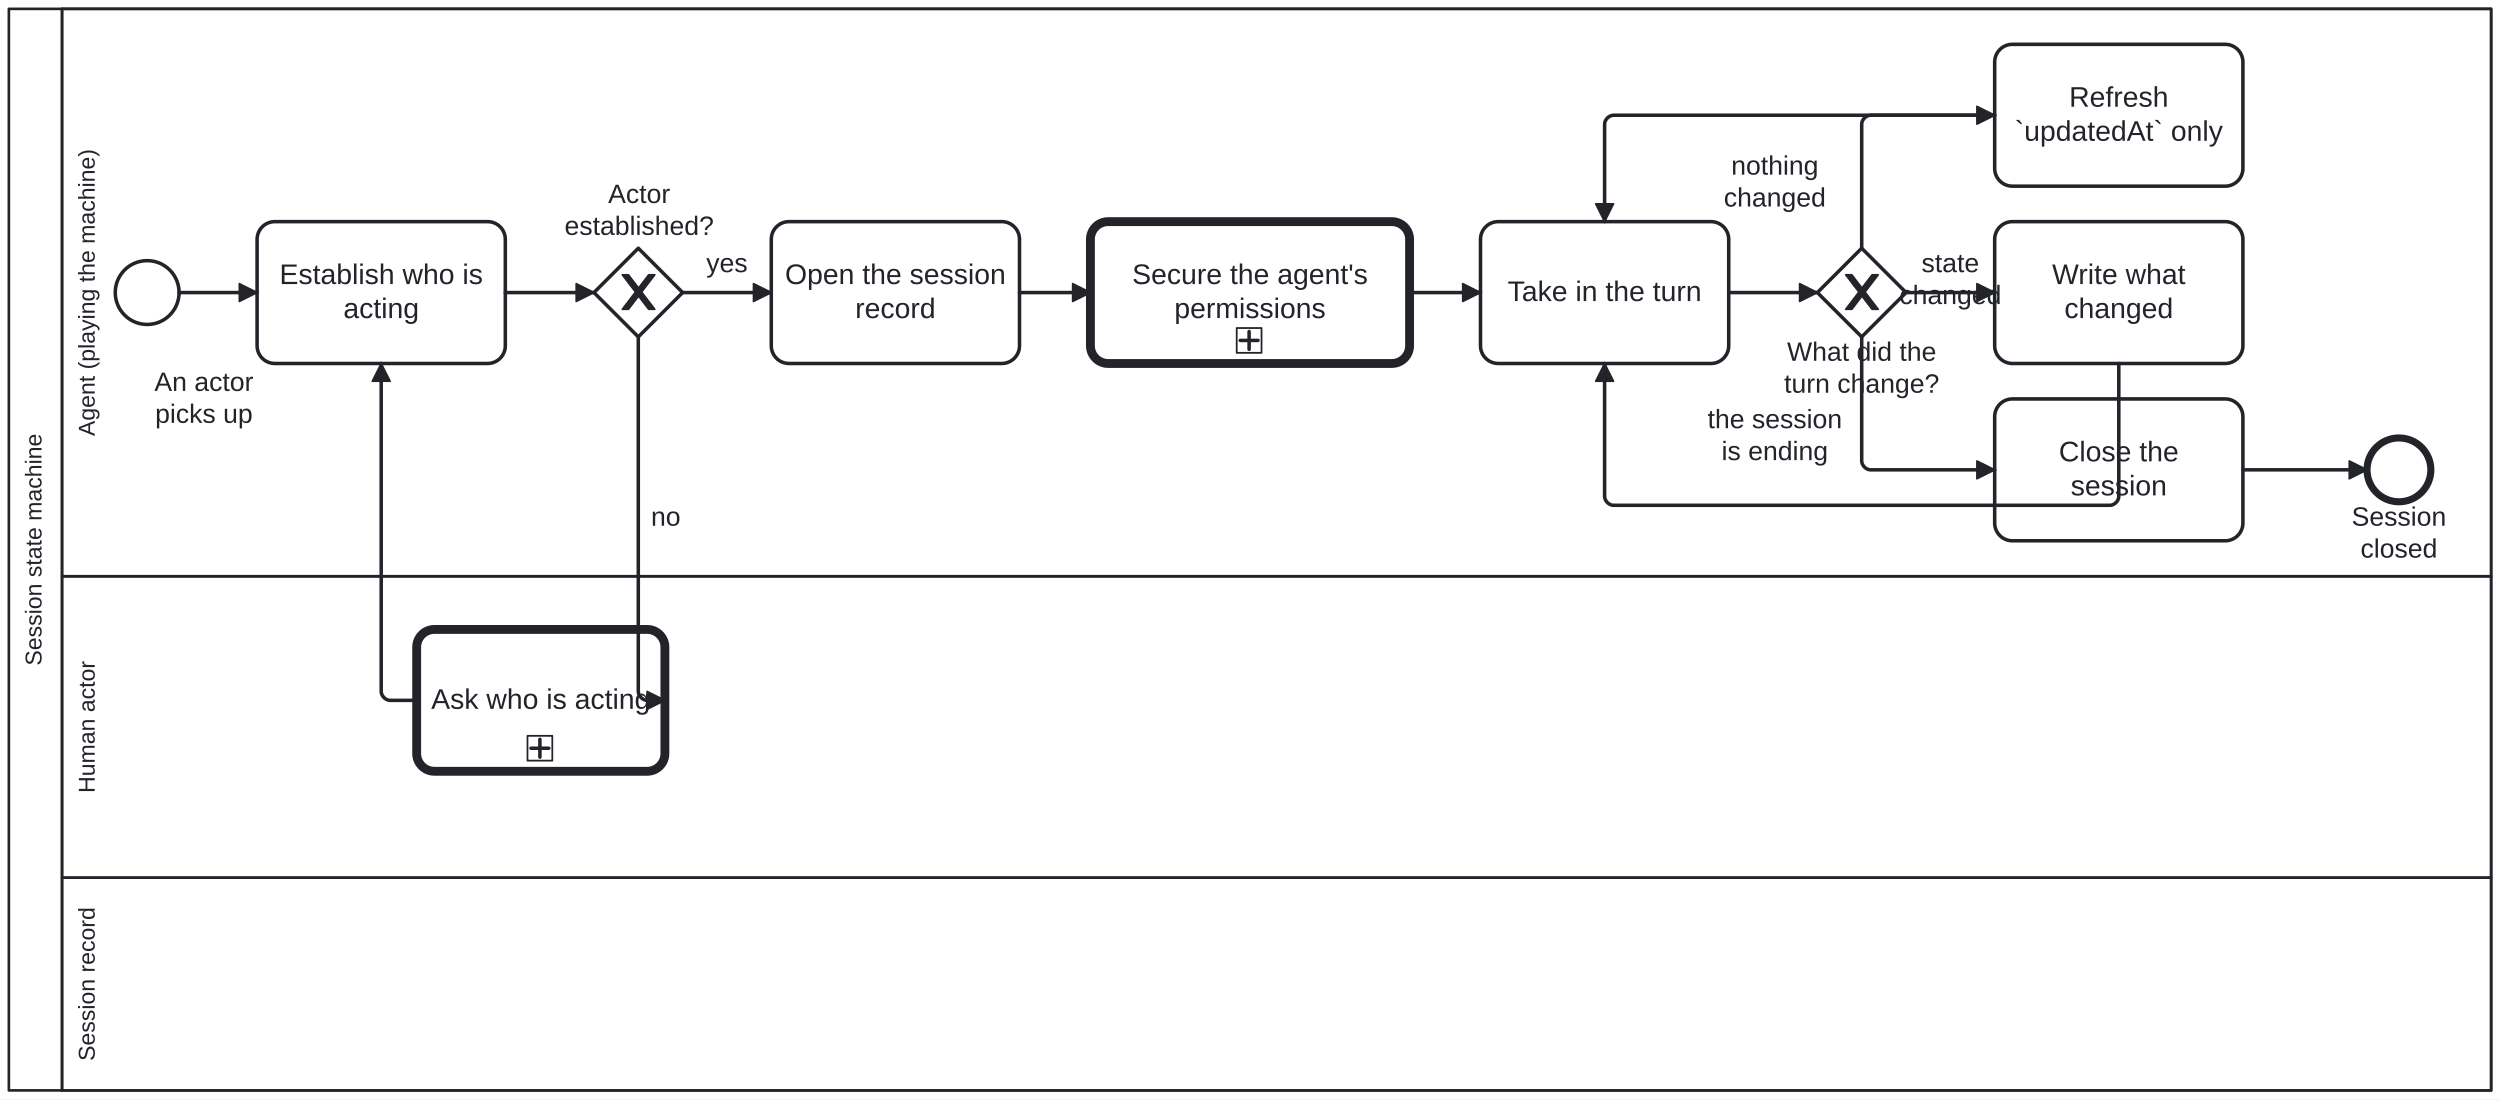
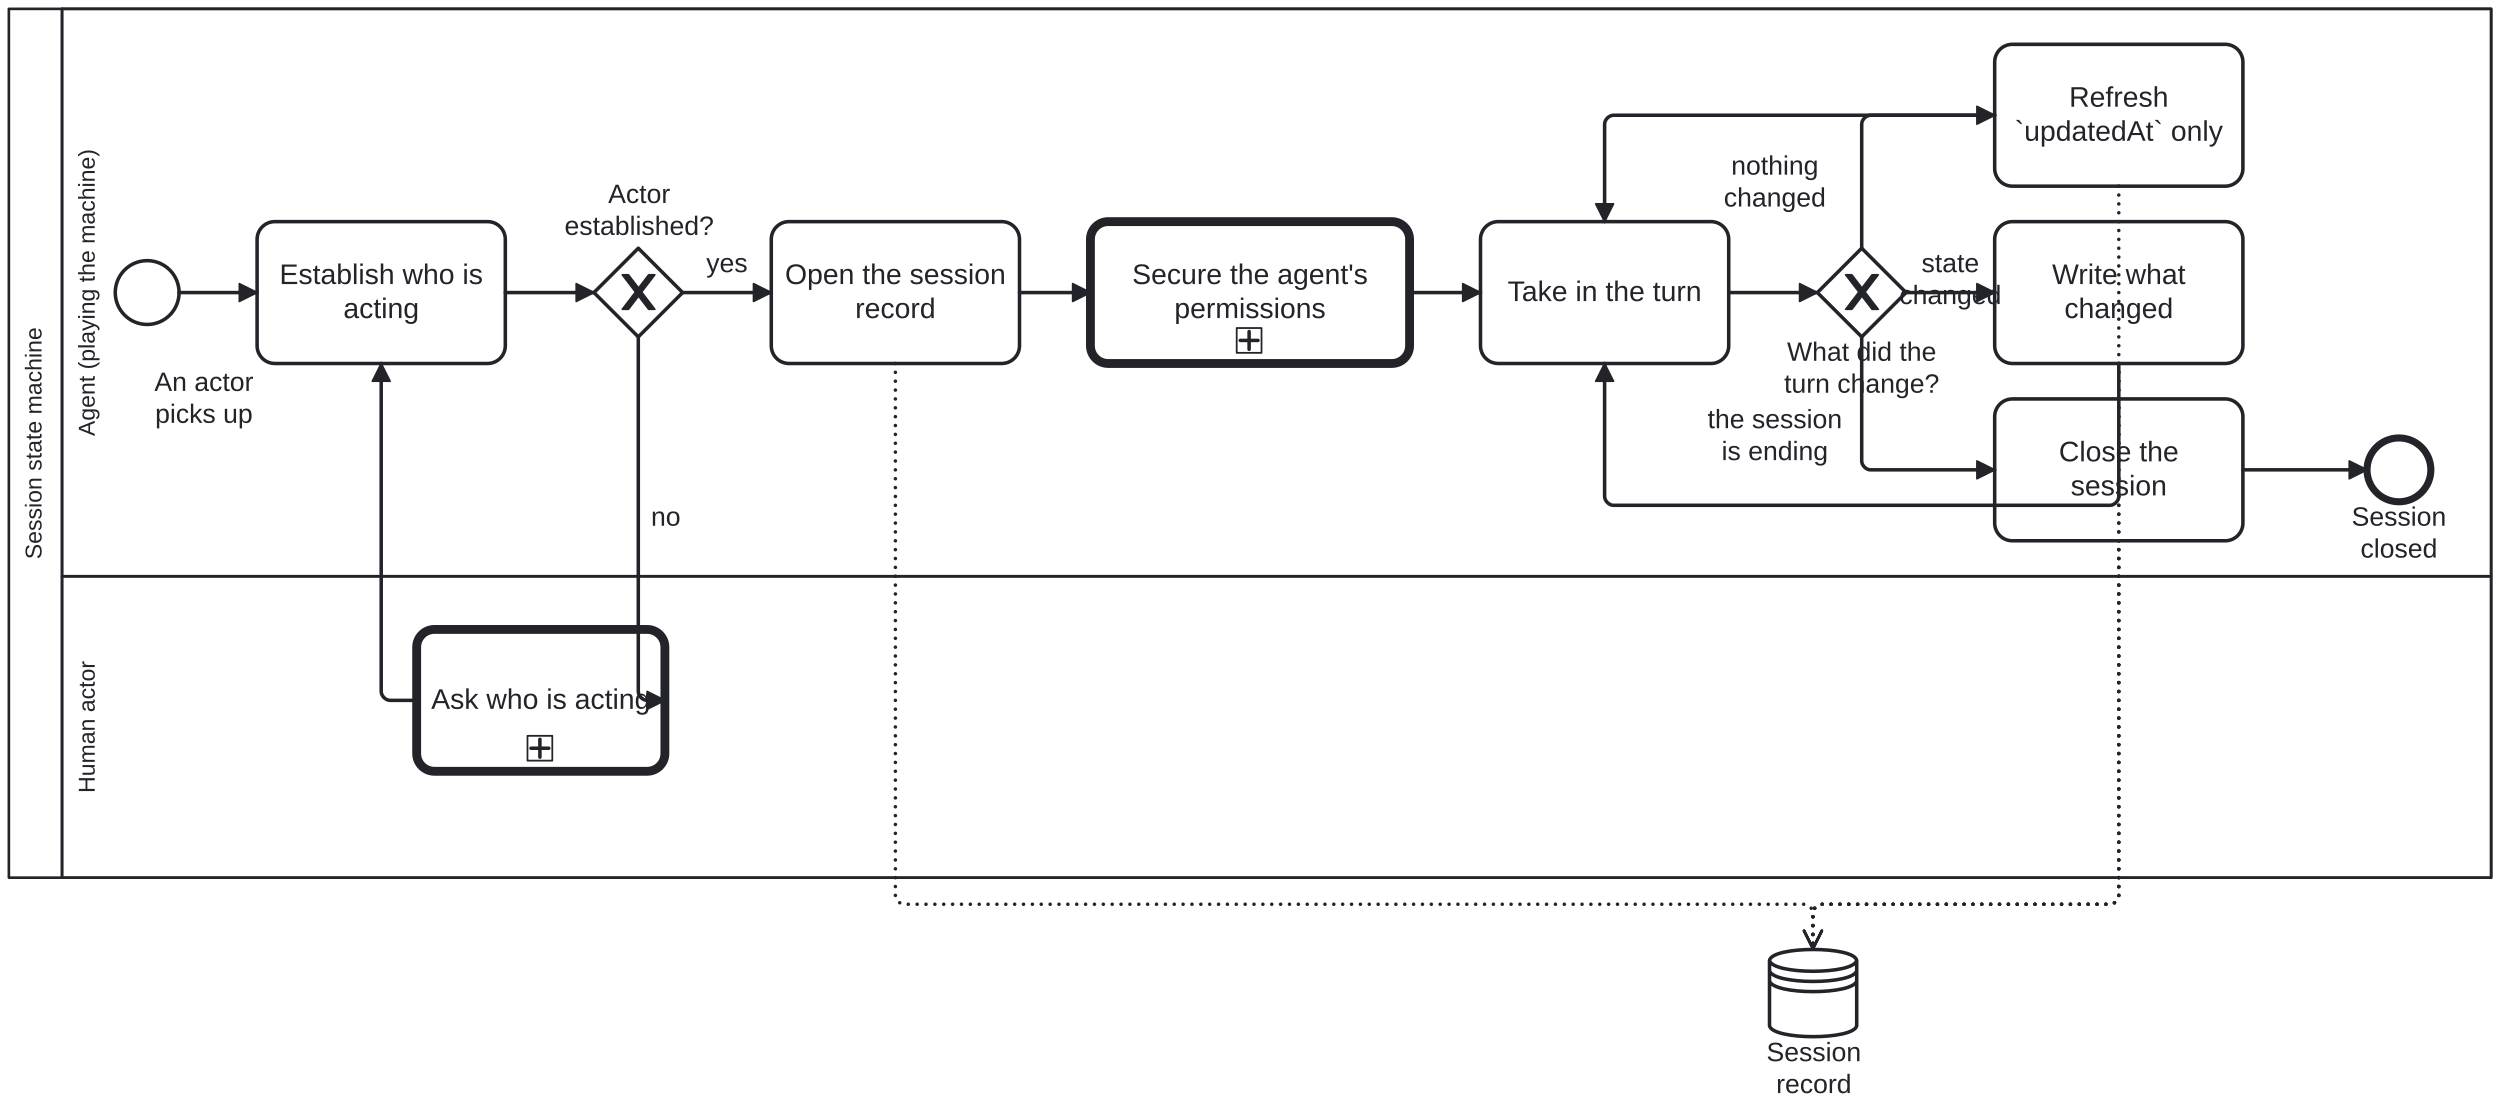
- <svg xmlns="http://www.w3.org/2000/svg" width="100%" style="max-width:100%;height:auto" viewBox="155 75 1410 620" version="1.1">
-   <rect x="155" y="75" width="1410" height="620" fill="#ffffff" />
+ <svg xmlns="http://www.w3.org/2000/svg" width="100%" style="max-width:100%;height:auto" viewBox="155 75 1410 626" version="1.1">
+   <rect x="155" y="75" width="1410" height="626" fill="#ffffff" />
  <g class="djs-group">
    <g class="djs-element djs-shape" data-element-id="Participant_SessionStateMachine" style="display: block;" transform="matrix(1 0 0 1 160 80)">
      <g class="djs-visual">
-         <rect x="0" y="0" width="1400" height="610" rx="0" ry="0" style="stroke-linecap: round; stroke-linejoin: round; stroke: rgb(34, 36, 42); stroke-width: 1.5px; fill: white; fill-opacity: 0.95;" />
-         <path style="fill: none; stroke-linecap: round; stroke-linejoin: round; stroke: rgb(34, 36, 42); stroke-width: 1.5px;" d="M30,0L30,610" />
-         <text lineHeight="1.05" class="djs-label" transform="matrix(-1.83697e-16 -1 1 -1.83697e-16 0 610)" style="font-family: Arial, sans-serif; font-size: 13px; font-weight: normal; fill: rgb(34, 36, 42);">
-           <tspan x="239.603" y="18.413">Session state machine</tspan>
+         <rect x="0" y="0" width="1400" height="490" rx="0" ry="0" style="stroke-linecap: round; stroke-linejoin: round; stroke: rgb(34, 36, 42); stroke-width: 1.5px; fill: white; fill-opacity: 0.95;" />
+         <path style="fill: none; stroke-linecap: round; stroke-linejoin: round; stroke: rgb(34, 36, 42); stroke-width: 1.5px;" d="M30,0L30,490" />
+         <text lineHeight="1.05" class="djs-label" transform="matrix(-1.83697e-16 -1 1 -1.83697e-16 0 490)" style="font-family: Arial, sans-serif; font-size: 13px; font-weight: normal; fill: rgb(34, 36, 42);">
+           <tspan x="179.603" y="18.413">Session state machine</tspan>
        </text>
      </g>
-       <rect class="djs-hit djs-hit-all" x="0" y="0" width="1400" height="610" style="fill: none; stroke-opacity: 0; stroke: white; stroke-width: 15px;" />
+       <rect class="djs-hit djs-hit-all" x="0" y="0" width="1400" height="490" style="fill: none; stroke-opacity: 0; stroke: white; stroke-width: 15px;" />
    </g>
    <g class="djs-children">
-       <g class="djs-group">
-         <g class="djs-element djs-shape" data-element-id="Lane_Record" style="display: block;" transform="matrix(1 0 0 1 190 570)">
-           <g class="djs-visual">
-             <rect x="0" y="0" width="1370" height="120" rx="0" ry="0" style="stroke-linecap: round; stroke-linejoin: round; stroke: rgb(34, 36, 42); stroke-width: 1.5px; fill: white; fill-opacity: 0.25;" />
-             <text lineHeight="1.05" class="djs-label" transform="matrix(-1.83697e-16 -1 1 -1.83697e-16 0 120)" style="font-family: Arial, sans-serif; font-size: 13px; font-weight: normal; fill: rgb(34, 36, 42);">
-               <tspan x="16.646" y="18.413">Session record</tspan>
-             </text>
-           </g>
-           <rect class="djs-hit djs-hit-all" x="0" y="0" width="1370" height="120" style="fill: none; stroke-opacity: 0; stroke: white; stroke-width: 15px;" />
-         </g>
-       </g>
      <g class="djs-group">
        <g class="djs-element djs-shape" data-element-id="Lane_Human" style="display: block;" transform="matrix(1 0 0 1 190 400)">
          <g class="djs-visual">
            <rect x="0" y="0" width="1370" height="170" rx="0" ry="0" style="stroke-linecap: round; stroke-linejoin: round; stroke: rgb(34, 36, 42); stroke-width: 1.5px; fill: white; fill-opacity: 0.25;" />
            <text lineHeight="1.05" class="djs-label" transform="matrix(-1.83697e-16 -1 1 -1.83697e-16 0 170)" style="font-family: Arial, sans-serif; font-size: 13px; font-weight: normal; fill: rgb(34, 36, 42);">
              <tspan x="47.79" y="18.413">Human actor</tspan>
            </text>
          </g>
          <rect class="djs-hit djs-hit-all" x="0" y="0" width="1370" height="170" style="fill: none; stroke-opacity: 0; stroke: white; stroke-width: 15px;" />
        </g>
      </g>
      <g class="djs-group">
        <g class="djs-element djs-shape" data-element-id="Lane_Machine" style="display: block;" transform="matrix(1 0 0 1 190 80)">
          <g class="djs-visual">
            <rect x="0" y="0" width="1370" height="320" rx="0" ry="0" style="stroke-linecap: round; stroke-linejoin: round; stroke: rgb(34, 36, 42); stroke-width: 1.5px; fill: white; fill-opacity: 0.25;" />
            <text lineHeight="1.05" class="djs-label" transform="matrix(-1.83697e-16 -1 1 -1.83697e-16 0 320)" style="font-family: Arial, sans-serif; font-size: 13px; font-weight: normal; fill: rgb(34, 36, 42);">
              <tspan x="79.064" y="18.413">Agent (playing the machine)</tspan>
            </text>
          </g>
          <rect class="djs-hit djs-hit-all" x="0" y="0" width="1370" height="320" style="fill: none; stroke-opacity: 0; stroke: white; stroke-width: 15px;" />
        </g>
      </g>
      <g class="djs-group">
        <g class="djs-element djs-shape" data-element-id="Start_Session" style="display: block;" transform="matrix(1 0 0 1 220 222)">
          <g class="djs-visual">
            <circle cx="18" cy="18" r="18" style="stroke-linecap: round; stroke-linejoin: round; stroke: rgb(34, 36, 42); stroke-width: 2px; fill: white; fill-opacity: 0.95;" />
          </g>
          <rect class="djs-hit djs-hit-all" x="0" y="0" width="36" height="36" style="fill: none; stroke-opacity: 0; stroke: white; stroke-width: 15px;" />
        </g>
      </g>
      <g class="djs-group">
        <g class="djs-element djs-shape" data-element-id="Start_Session_label" style="display: block;" transform="matrix(1 0 0 1 242 282)">
          <g class="djs-visual">
            <text lineHeight="1.2" class="djs-label" style="font-family: Arial, sans-serif; font-size: 15px; font-weight: normal; fill: rgb(34, 36, 42);">
              <tspan x="0.069" y="13.5">An actor</tspan>
              <tspan x="0.487" y="31.5">picks up</tspan>
            </text>
          </g>
          <rect class="djs-hit djs-hit-all" x="0" y="0" width="56" height="36" style="fill: none; stroke-opacity: 0; stroke: white; stroke-width: 15px;" />
        </g>
      </g>
      <g class="djs-group">
        <g class="djs-element djs-shape" data-element-id="A_IdentifyActor" style="display: block;" transform="matrix(1 0 0 1 300 200)">
          <g class="djs-visual">
            <rect x="0" y="0" width="140" height="80" rx="10" ry="10" style="stroke-linecap: round; stroke-linejoin: round; stroke: rgb(34, 36, 42); stroke-width: 2px; fill: white; fill-opacity: 0.95;" />
            <text lineHeight="1.2" class="djs-label" style="font-family: Arial, sans-serif; font-size: 16px; font-weight: normal; fill: rgb(34, 36, 42);">
              <tspan x="12.641" y="35.2">Establish who is </tspan>
              <tspan x="48.652" y="54.4">acting</tspan>
            </text>
          </g>
          <rect class="djs-hit djs-hit-all" x="0" y="0" width="140" height="80" style="fill: none; stroke-opacity: 0; stroke: white; stroke-width: 15px;" />
        </g>
      </g>
      <g class="djs-group">
        <g class="djs-element djs-shape" data-element-id="Gateway_ActorKnown" style="display: block;" transform="matrix(1 0 0 1 490 215)">
          <g class="djs-visual">
            <polygon points="25,0 50,25 25,50 0,25" style="stroke-linecap: round; stroke-linejoin: round; stroke: rgb(34, 36, 42); stroke-width: 2px; fill: white; fill-opacity: 0.95;" />
            <path d="m 16,15 7.429,9.714 -7.429,9.714 3.429,0 5.714,-7.464 5.714,7.464 3.429,0 -7.429,-9.714 7.429,-9.714 -3.429,0 -5.714,7.464 -5.714,-7.464 -3.429,0 z" style="fill: rgb(34, 36, 42); stroke-linecap: round; stroke-linejoin: round; stroke: rgb(34, 36, 42); stroke-width: 1px;" />
          </g>
          <rect class="djs-hit djs-hit-all" x="0" y="0" width="50" height="50" style="fill: none; stroke-opacity: 0; stroke: white; stroke-width: 15px;" />
        </g>
      </g>
      <g class="djs-group">
        <g class="djs-element djs-shape" data-element-id="Gateway_ActorKnown_label" style="display: block;" transform="matrix(1 0 0 1 473 176)">
          <g class="djs-visual">
            <text lineHeight="1.2" class="djs-label" style="font-family: Arial, sans-serif; font-size: 15px; font-weight: normal; fill: rgb(34, 36, 42);">
              <tspan x="24.995" y="13.5">Actor </tspan>
              <tspan x="0.386" y="31.5">established?</tspan>
            </text>
          </g>
          <rect class="djs-hit djs-hit-all" x="0" y="0" width="85" height="36" style="fill: none; stroke-opacity: 0; stroke: white; stroke-width: 15px;" />
        </g>
      </g>
      <g class="djs-group">
        <a class="fa-subprocess-link" href="https://litlfred.github.io/folio-assistant/cat-harness/process/Process_AskThePerson" target="_top">
          <g class="djs-element djs-shape" data-element-id="A_AskWhoIsActing" style="display: block;" transform="matrix(1 0 0 1 390 430)">
            <g class="djs-visual">
              <rect x="0" y="0" width="140" height="80" rx="10" ry="10" style="stroke-linecap: round; stroke-linejoin: round; stroke: rgb(34, 36, 42); stroke-width: 5px; fill: white; fill-opacity: 0.95;" />
              <text lineHeight="1.2" class="djs-label" style="font-family: Arial, sans-serif; font-size: 16px; font-weight: normal; fill: rgb(34, 36, 42);">
                <tspan x="8.195" y="44.8">Ask who is acting</tspan>
              </text>
              <rect x="0" y="0" width="14" height="14" rx="0" ry="0" style="stroke-linecap: round; stroke-linejoin: round; stroke: rgb(34, 36, 42); stroke-width: 1px; fill: white;" transform="matrix(1 0 0 1 62.5 60)" />
              <path data-marker="sub-process" d="m62.5,60 m 7,2 l 0,10 m -5,-5 l 10,0" style="fill: white; stroke-linecap: round; stroke-linejoin: round; stroke: rgb(34, 36, 42); stroke-width: 2px;" />
            </g>
            <rect class="djs-hit djs-hit-all" x="0" y="0" width="140" height="80" style="fill: none; stroke-opacity: 0; stroke: white; stroke-width: 15px;" />
          </g>
        </a>
      </g>
      <g class="djs-group">
        <g class="djs-element djs-shape" data-element-id="A_OpenSession" style="display: block;" transform="matrix(1 0 0 1 590 200)">
          <g class="djs-visual">
            <rect x="0" y="0" width="140" height="80" rx="10" ry="10" style="stroke-linecap: round; stroke-linejoin: round; stroke: rgb(34, 36, 42); stroke-width: 2px; fill: white; fill-opacity: 0.95;" />
            <text lineHeight="1.2" class="djs-label" style="font-family: Arial, sans-serif; font-size: 16px; font-weight: normal; fill: rgb(34, 36, 42);">
              <tspan x="7.738" y="35.2">Open the session</tspan>
              <tspan x="47.324" y="54.4">record</tspan>
            </text>
          </g>
          <rect class="djs-hit djs-hit-all" x="0" y="0" width="140" height="80" style="fill: none; stroke-opacity: 0; stroke: white; stroke-width: 15px;" />
        </g>
      </g>
      <g class="djs-group">
        <a class="fa-subprocess-link" href="https://litlfred.github.io/folio-assistant/cat-harness/process/Process_SecureAgentPermissions" target="_top">
          <g class="djs-element djs-shape" data-element-id="Call_SecurePermissions" style="display: block;" transform="matrix(1 0 0 1 770 200)">
            <g class="djs-visual">
              <rect x="0" y="0" width="180" height="80" rx="10" ry="10" style="stroke-linecap: round; stroke-linejoin: round; stroke: rgb(34, 36, 42); stroke-width: 5px; fill: white; fill-opacity: 0.95;" />
              <text lineHeight="1.2" class="djs-label" style="font-family: Arial, sans-serif; font-size: 16px; font-weight: normal; fill: rgb(34, 36, 42);">
                <tspan x="23.539" y="35.2">Secure the agent's</tspan>
                <tspan x="47.32" y="54.4">permissions</tspan>
              </text>
              <rect x="0" y="0" width="14" height="14" rx="0" ry="0" style="stroke-linecap: round; stroke-linejoin: round; stroke: rgb(34, 36, 42); stroke-width: 1px; fill: white;" transform="matrix(1 0 0 1 82.5 60)" />
              <path data-marker="sub-process" d="m82.5,60 m 7,2 l 0,10 m -5,-5 l 10,0" style="fill: white; stroke-linecap: round; stroke-linejoin: round; stroke: rgb(34, 36, 42); stroke-width: 2px;" />
            </g>
            <rect class="djs-hit djs-hit-all" x="0" y="0" width="180" height="80" style="fill: none; stroke-opacity: 0; stroke: white; stroke-width: 15px;" />
          </g>
        </a>
      </g>
      <g class="djs-group">
        <g class="djs-element djs-shape" data-element-id="A_ReadTurn" style="display: block;" transform="matrix(1 0 0 1 990 200)">
          <g class="djs-visual">
            <rect x="0" y="0" width="140" height="80" rx="10" ry="10" style="stroke-linecap: round; stroke-linejoin: round; stroke: rgb(34, 36, 42); stroke-width: 2px; fill: white; fill-opacity: 0.95;" />
            <text lineHeight="1.2" class="djs-label" style="font-family: Arial, sans-serif; font-size: 16px; font-weight: normal; fill: rgb(34, 36, 42);">
              <tspan x="15.301" y="44.8">Take in the turn</tspan>
            </text>
          </g>
          <rect class="djs-hit djs-hit-all" x="0" y="0" width="140" height="80" style="fill: none; stroke-opacity: 0; stroke: white; stroke-width: 15px;" />
        </g>
      </g>
      <g class="djs-group">
        <g class="djs-element djs-shape" data-element-id="Gateway_TurnEffect" style="display: block;" transform="matrix(1 0 0 1 1180 215)">
          <g class="djs-visual">
            <polygon points="25,0 50,25 25,50 0,25" style="stroke-linecap: round; stroke-linejoin: round; stroke: rgb(34, 36, 42); stroke-width: 2px; fill: white; fill-opacity: 0.95;" />
            <path d="m 16,15 7.429,9.714 -7.429,9.714 3.429,0 5.714,-7.464 5.714,7.464 3.429,0 -7.429,-9.714 7.429,-9.714 -3.429,0 -5.714,7.464 -5.714,-7.464 -3.429,0 z" style="fill: rgb(34, 36, 42); stroke-linecap: round; stroke-linejoin: round; stroke: rgb(34, 36, 42); stroke-width: 1px;" />
          </g>
          <rect class="djs-hit djs-hit-all" x="0" y="0" width="50" height="50" style="fill: none; stroke-opacity: 0; stroke: white; stroke-width: 15px;" />
        </g>
      </g>
      <g class="djs-group">
        <g class="djs-element djs-shape" data-element-id="Gateway_TurnEffect_label" style="display: block;" transform="matrix(1 0 0 1 1161 265)">
          <g class="djs-visual">
            <text lineHeight="1.2" class="djs-label" style="font-family: Arial, sans-serif; font-size: 15px; font-weight: normal; fill: rgb(34, 36, 42);">
              <tspan x="1.893" y="13.5">What did the</tspan>
              <tspan x="0.216" y="31.5">turn change?</tspan>
            </text>
          </g>
          <rect class="djs-hit djs-hit-all" x="0" y="0" width="88" height="36" style="fill: none; stroke-opacity: 0; stroke: white; stroke-width: 15px;" />
        </g>
      </g>
      <g class="djs-group">
        <g class="djs-element djs-shape" data-element-id="A_Touch" style="display: block;" transform="matrix(1 0 0 1 1280 100)">
          <g class="djs-visual">
            <rect x="0" y="0" width="140" height="80" rx="10" ry="10" style="stroke-linecap: round; stroke-linejoin: round; stroke: rgb(34, 36, 42); stroke-width: 2px; fill: white; fill-opacity: 0.95;" />
            <text lineHeight="1.2" class="djs-label" style="font-family: Arial, sans-serif; font-size: 16px; font-weight: normal; fill: rgb(34, 36, 42);">
              <tspan x="41.988" y="35.2">Refresh </tspan>
              <tspan x="11.297" y="54.4">`updatedAt` only</tspan>
            </text>
          </g>
          <rect class="djs-hit djs-hit-all" x="0" y="0" width="140" height="80" style="fill: none; stroke-opacity: 0; stroke: white; stroke-width: 15px;" />
        </g>
      </g>
      <g class="djs-group">
        <g class="djs-element djs-shape" data-element-id="A_UpdateSession" style="display: block;" transform="matrix(1 0 0 1 1280 200)">
          <g class="djs-visual">
            <rect x="0" y="0" width="140" height="80" rx="10" ry="10" style="stroke-linecap: round; stroke-linejoin: round; stroke: rgb(34, 36, 42); stroke-width: 2px; fill: white; fill-opacity: 0.95;" />
            <text lineHeight="1.2" class="djs-label" style="font-family: Arial, sans-serif; font-size: 16px; font-weight: normal; fill: rgb(34, 36, 42);">
              <tspan x="32.359" y="35.2">Write what </tspan>
              <tspan x="39.305" y="54.4">changed</tspan>
            </text>
          </g>
          <rect class="djs-hit djs-hit-all" x="0" y="0" width="140" height="80" style="fill: none; stroke-opacity: 0; stroke: white; stroke-width: 15px;" />
        </g>
      </g>
      <g class="djs-group">
        <g class="djs-element djs-shape" data-element-id="A_CloseSession" style="display: block;" transform="matrix(1 0 0 1 1280 300)">
          <g class="djs-visual">
            <rect x="0" y="0" width="140" height="80" rx="10" ry="10" style="stroke-linecap: round; stroke-linejoin: round; stroke: rgb(34, 36, 42); stroke-width: 2px; fill: white; fill-opacity: 0.95;" />
            <text lineHeight="1.2" class="djs-label" style="font-family: Arial, sans-serif; font-size: 16px; font-weight: normal; fill: rgb(34, 36, 42);">
              <tspan x="36.203" y="35.2">Close the </tspan>
              <tspan x="42.875" y="54.4">session</tspan>
            </text>
          </g>
          <rect class="djs-hit djs-hit-all" x="0" y="0" width="140" height="80" style="fill: none; stroke-opacity: 0; stroke: white; stroke-width: 15px;" />
        </g>
      </g>
      <g class="djs-group">
        <g class="djs-element djs-shape" data-element-id="End_Session" style="display: block;" transform="matrix(1 0 0 1 1490 322)">
          <g class="djs-visual">
            <circle cx="18" cy="18" r="18" style="stroke-linecap: round; stroke-linejoin: round; stroke: rgb(34, 36, 42); stroke-width: 4px; fill: white; fill-opacity: 0.95;" />
          </g>
          <rect class="djs-hit djs-hit-all" x="0" y="0" width="36" height="36" style="fill: none; stroke-opacity: 0; stroke: white; stroke-width: 15px;" />
        </g>
      </g>
      <g class="djs-group">
        <g class="djs-element djs-shape" data-element-id="End_Session_label" style="display: block;" transform="matrix(1 0 0 1 1481 358)">
          <g class="djs-visual">
            <text lineHeight="1.2" class="djs-label" style="font-family: Arial, sans-serif; font-size: 15px; font-weight: normal; fill: rgb(34, 36, 42);">
              <tspan x="0.318" y="13.5">Session</tspan>
              <tspan x="5.32" y="31.5">closed</tspan>
            </text>
          </g>
          <rect class="djs-hit djs-hit-all" x="0" y="0" width="54" height="36" style="fill: none; stroke-opacity: 0; stroke: white; stroke-width: 15px;" />
        </g>
      </g>
      <g class="djs-group">
        <g class="djs-element djs-connection" data-element-id="F_1" style="display: block;">
          <g class="djs-visual">
            <defs>
              <marker id="folio-marker-1" viewBox="0 0 20 20" refX="11" refY="10" markerWidth="10" markerHeight="10" orient="auto">
                <path d="M 1 5 L 11 10 L 1 15 Z" style="stroke-linecap: round; stroke-linejoin: round; stroke: rgb(34, 36, 42); stroke-width: 1px; fill: rgb(34, 36, 42);" />
              </marker>
            </defs>
            <path data-corner-radius="5" style="fill: none; stroke-linecap: round; stroke-linejoin: round; stroke: rgb(34, 36, 42); stroke-width: 2px; marker-end: url('#folio-marker-1');" d="M256,240L300,240" />
          </g>
          <path d="M256,240L300,240" class="djs-hit djs-hit-stroke" style="fill: none; stroke-opacity: 0; stroke: white; stroke-width: 15px;" />
        </g>
      </g>
      <g class="djs-group">
        <g class="djs-element djs-connection" data-element-id="F_2" style="display: block;">
          <g class="djs-visual">
            <defs>
              <marker id="folio-marker-2" viewBox="0 0 20 20" refX="11" refY="10" markerWidth="10" markerHeight="10" orient="auto">
                <path d="M 1 5 L 11 10 L 1 15 Z" style="stroke-linecap: round; stroke-linejoin: round; stroke: rgb(34, 36, 42); stroke-width: 1px; fill: rgb(34, 36, 42);" />
              </marker>
            </defs>
            <path data-corner-radius="5" style="fill: none; stroke-linecap: round; stroke-linejoin: round; stroke: rgb(34, 36, 42); stroke-width: 2px; marker-end: url('#folio-marker-2');" d="M440,240L490,240" />
          </g>
          <path d="M440,240L490,240" class="djs-hit djs-hit-stroke" style="fill: none; stroke-opacity: 0; stroke: white; stroke-width: 15px;" />
        </g>
      </g>
      <g class="djs-group">
        <g class="djs-element djs-connection" data-element-id="F_3" style="display: block;">
          <g class="djs-visual">
            <defs>
              <marker id="folio-marker-3" viewBox="0 0 20 20" refX="11" refY="10" markerWidth="10" markerHeight="10" orient="auto">
                <path d="M 1 5 L 11 10 L 1 15 Z" style="stroke-linecap: round; stroke-linejoin: round; stroke: rgb(34, 36, 42); stroke-width: 1px; fill: rgb(34, 36, 42);" />
              </marker>
            </defs>
            <path data-corner-radius="5" style="fill: none; stroke-linecap: round; stroke-linejoin: round; stroke: rgb(34, 36, 42); stroke-width: 2px; marker-end: url('#folio-marker-3');" d="M515,265L515,465C515,467.5,517.5,470,520,470L530,470" />
          </g>
          <path d="M515,265L515,470L530,470" class="djs-hit djs-hit-stroke" style="fill: none; stroke-opacity: 0; stroke: white; stroke-width: 15px;" />
        </g>
      </g>
      <g class="djs-group">
        <g class="djs-element djs-shape" data-element-id="F_3_label" style="display: block;" transform="matrix(1 0 0 1 522 358)">
          <g class="djs-visual">
            <text lineHeight="1.2" class="djs-label" style="font-family: Arial, sans-serif; font-size: 15px; font-weight: normal; fill: rgb(34, 36, 42);">
              <tspan x="0.158" y="13.5">no</tspan>
            </text>
          </g>
          <rect class="djs-hit djs-hit-all" x="0" y="0" width="17" height="18" style="fill: none; stroke-opacity: 0; stroke: white; stroke-width: 15px;" />
        </g>
      </g>
      <g class="djs-group">
        <g class="djs-element djs-connection" data-element-id="F_4" style="display: block;">
          <g class="djs-visual">
            <defs>
              <marker id="folio-marker-4" viewBox="0 0 20 20" refX="11" refY="10" markerWidth="10" markerHeight="10" orient="auto">
                <path d="M 1 5 L 11 10 L 1 15 Z" style="stroke-linecap: round; stroke-linejoin: round; stroke: rgb(34, 36, 42); stroke-width: 1px; fill: rgb(34, 36, 42);" />
              </marker>
            </defs>
            <path data-corner-radius="5" style="fill: none; stroke-linecap: round; stroke-linejoin: round; stroke: rgb(34, 36, 42); stroke-width: 2px; marker-end: url('#folio-marker-4');" d="M390,470L375,470C372.5,470,370,467.5,370,465L370,280" />
          </g>
          <path d="M390,470L370,470L370,280" class="djs-hit djs-hit-stroke" style="fill: none; stroke-opacity: 0; stroke: white; stroke-width: 15px;" />
        </g>
      </g>
      <g class="djs-group">
        <g class="djs-element djs-connection" data-element-id="F_5" style="display: block;">
          <g class="djs-visual">
            <defs>
              <marker id="folio-marker-5" viewBox="0 0 20 20" refX="11" refY="10" markerWidth="10" markerHeight="10" orient="auto">
                <path d="M 1 5 L 11 10 L 1 15 Z" style="stroke-linecap: round; stroke-linejoin: round; stroke: rgb(34, 36, 42); stroke-width: 1px; fill: rgb(34, 36, 42);" />
              </marker>
            </defs>
            <path data-corner-radius="5" style="fill: none; stroke-linecap: round; stroke-linejoin: round; stroke: rgb(34, 36, 42); stroke-width: 2px; marker-end: url('#folio-marker-5');" d="M540,240L590,240" />
          </g>
          <path d="M540,240L590,240" class="djs-hit djs-hit-stroke" style="fill: none; stroke-opacity: 0; stroke: white; stroke-width: 15px;" />
        </g>
      </g>
      <g class="djs-group">
        <g class="djs-element djs-shape" data-element-id="F_5_label" style="display: block;" transform="matrix(1 0 0 1 553 215)">
          <g class="djs-visual">
            <text lineHeight="1.2" class="djs-label" style="font-family: Arial, sans-serif; font-size: 15px; font-weight: normal; fill: rgb(34, 36, 42);">
              <tspan x="0.329" y="13.5">yes</tspan>
            </text>
          </g>
          <rect class="djs-hit djs-hit-all" x="0" y="0" width="24" height="18" style="fill: none; stroke-opacity: 0; stroke: white; stroke-width: 15px;" />
        </g>
      </g>
      <g class="djs-group">
        <g class="djs-element djs-connection" data-element-id="F_6" style="display: block;">
          <g class="djs-visual">
            <defs>
              <marker id="folio-marker-6" viewBox="0 0 20 20" refX="11" refY="10" markerWidth="10" markerHeight="10" orient="auto">
                <path d="M 1 5 L 11 10 L 1 15 Z" style="stroke-linecap: round; stroke-linejoin: round; stroke: rgb(34, 36, 42); stroke-width: 1px; fill: rgb(34, 36, 42);" />
              </marker>
            </defs>
            <path data-corner-radius="5" style="fill: none; stroke-linecap: round; stroke-linejoin: round; stroke: rgb(34, 36, 42); stroke-width: 2px; marker-end: url('#folio-marker-6');" d="M730,240L770,240" />
          </g>
          <path d="M730,240L770,240" class="djs-hit djs-hit-stroke" style="fill: none; stroke-opacity: 0; stroke: white; stroke-width: 15px;" />
        </g>
      </g>
      <g class="djs-group">
        <g class="djs-element djs-connection" data-element-id="F_6b" style="display: block;">
          <g class="djs-visual">
            <defs>
              <marker id="folio-marker-7" viewBox="0 0 20 20" refX="11" refY="10" markerWidth="10" markerHeight="10" orient="auto">
                <path d="M 1 5 L 11 10 L 1 15 Z" style="stroke-linecap: round; stroke-linejoin: round; stroke: rgb(34, 36, 42); stroke-width: 1px; fill: rgb(34, 36, 42);" />
              </marker>
            </defs>
            <path data-corner-radius="5" style="fill: none; stroke-linecap: round; stroke-linejoin: round; stroke: rgb(34, 36, 42); stroke-width: 2px; marker-end: url('#folio-marker-7');" d="M950,240L990,240" />
          </g>
          <path d="M950,240L990,240" class="djs-hit djs-hit-stroke" style="fill: none; stroke-opacity: 0; stroke: white; stroke-width: 15px;" />
        </g>
      </g>
      <g class="djs-group">
        <g class="djs-element djs-connection" data-element-id="F_7" style="display: block;">
          <g class="djs-visual">
            <defs>
              <marker id="folio-marker-8" viewBox="0 0 20 20" refX="11" refY="10" markerWidth="10" markerHeight="10" orient="auto">
                <path d="M 1 5 L 11 10 L 1 15 Z" style="stroke-linecap: round; stroke-linejoin: round; stroke: rgb(34, 36, 42); stroke-width: 1px; fill: rgb(34, 36, 42);" />
              </marker>
            </defs>
            <path data-corner-radius="5" style="fill: none; stroke-linecap: round; stroke-linejoin: round; stroke: rgb(34, 36, 42); stroke-width: 2px; marker-end: url('#folio-marker-8');" d="M1130,240L1180,240" />
          </g>
          <path d="M1130,240L1180,240" class="djs-hit djs-hit-stroke" style="fill: none; stroke-opacity: 0; stroke: white; stroke-width: 15px;" />
        </g>
      </g>
      <g class="djs-group">
        <g class="djs-element djs-connection" data-element-id="F_8" style="display: block;">
          <g class="djs-visual">
            <defs>
              <marker id="folio-marker-9" viewBox="0 0 20 20" refX="11" refY="10" markerWidth="10" markerHeight="10" orient="auto">
                <path d="M 1 5 L 11 10 L 1 15 Z" style="stroke-linecap: round; stroke-linejoin: round; stroke: rgb(34, 36, 42); stroke-width: 1px; fill: rgb(34, 36, 42);" />
              </marker>
            </defs>
            <path data-corner-radius="5" style="fill: none; stroke-linecap: round; stroke-linejoin: round; stroke: rgb(34, 36, 42); stroke-width: 2px; marker-end: url('#folio-marker-9');" d="M1205,215L1205,145C1205,142.5,1207.5,140,1210,140L1280,140" />
          </g>
          <path d="M1205,215L1205,140L1280,140" class="djs-hit djs-hit-stroke" style="fill: none; stroke-opacity: 0; stroke: white; stroke-width: 15px;" />
        </g>
      </g>
      <g class="djs-group">
        <g class="djs-element djs-shape" data-element-id="F_8_label" style="display: block;" transform="matrix(1 0 0 1 1127 160)">
          <g class="djs-visual">
            <text lineHeight="1.2" class="djs-label" style="font-family: Arial, sans-serif; font-size: 15px; font-weight: normal; fill: rgb(34, 36, 42);">
              <tspan x="4.394" y="13.5">nothing</tspan>
              <tspan x="0.223" y="31.5">changed</tspan>
            </text>
          </g>
          <rect class="djs-hit djs-hit-all" x="0" y="0" width="58" height="36" style="fill: none; stroke-opacity: 0; stroke: white; stroke-width: 15px;" />
        </g>
      </g>
      <g class="djs-group">
        <g class="djs-element djs-connection" data-element-id="F_9" style="display: block;">
          <g class="djs-visual">
            <defs>
              <marker id="folio-marker-10" viewBox="0 0 20 20" refX="11" refY="10" markerWidth="10" markerHeight="10" orient="auto">
                <path d="M 1 5 L 11 10 L 1 15 Z" style="stroke-linecap: round; stroke-linejoin: round; stroke: rgb(34, 36, 42); stroke-width: 1px; fill: rgb(34, 36, 42);" />
              </marker>
            </defs>
            <path data-corner-radius="5" style="fill: none; stroke-linecap: round; stroke-linejoin: round; stroke: rgb(34, 36, 42); stroke-width: 2px; marker-end: url('#folio-marker-10');" d="M1280,140L1065,140C1062.5,140,1060,142.5,1060,145L1060,200" />
          </g>
          <path d="M1280,140L1060,140L1060,200" class="djs-hit djs-hit-stroke" style="fill: none; stroke-opacity: 0; stroke: white; stroke-width: 15px;" />
        </g>
      </g>
      <g class="djs-group">
        <g class="djs-element djs-connection" data-element-id="F_10" style="display: block;">
          <g class="djs-visual">
            <defs>
              <marker id="folio-marker-11" viewBox="0 0 20 20" refX="11" refY="10" markerWidth="10" markerHeight="10" orient="auto">
                <path d="M 1 5 L 11 10 L 1 15 Z" style="stroke-linecap: round; stroke-linejoin: round; stroke: rgb(34, 36, 42); stroke-width: 1px; fill: rgb(34, 36, 42);" />
              </marker>
            </defs>
            <path data-corner-radius="5" style="fill: none; stroke-linecap: round; stroke-linejoin: round; stroke: rgb(34, 36, 42); stroke-width: 2px; marker-end: url('#folio-marker-11');" d="M1230,240L1280,240" />
          </g>
          <path d="M1230,240L1280,240" class="djs-hit djs-hit-stroke" style="fill: none; stroke-opacity: 0; stroke: white; stroke-width: 15px;" />
        </g>
      </g>
      <g class="djs-group">
        <g class="djs-element djs-shape" data-element-id="F_10_label" style="display: block;" transform="matrix(1 0 0 1 1226 215)">
          <g class="djs-visual">
            <text lineHeight="1.2" class="djs-label" style="font-family: Arial, sans-serif; font-size: 15px; font-weight: normal; fill: rgb(34, 36, 42);">
              <tspan x="12.74" y="13.5">state </tspan>
              <tspan x="0.223" y="31.5">changed</tspan>
            </text>
          </g>
          <rect class="djs-hit djs-hit-all" x="0" y="0" width="58" height="36" style="fill: none; stroke-opacity: 0; stroke: white; stroke-width: 15px;" />
        </g>
      </g>
      <g class="djs-group">
        <g class="djs-element djs-connection" data-element-id="F_11" style="display: block;">
          <g class="djs-visual">
            <defs>
              <marker id="folio-marker-12" viewBox="0 0 20 20" refX="11" refY="10" markerWidth="10" markerHeight="10" orient="auto">
                <path d="M 1 5 L 11 10 L 1 15 Z" style="stroke-linecap: round; stroke-linejoin: round; stroke: rgb(34, 36, 42); stroke-width: 1px; fill: rgb(34, 36, 42);" />
              </marker>
            </defs>
            <path data-corner-radius="5" style="fill: none; stroke-linecap: round; stroke-linejoin: round; stroke: rgb(34, 36, 42); stroke-width: 2px; marker-end: url('#folio-marker-12');" d="M1350,280L1350,355C1350,357.5,1347.5,360,1345,360L1065,360C1062.5,360,1060,357.5,1060,355L1060,280" />
          </g>
          <path d="M1350,280L1350,360L1060,360L1060,280" class="djs-hit djs-hit-stroke" style="fill: none; stroke-opacity: 0; stroke: white; stroke-width: 15px;" />
        </g>
      </g>
      <g class="djs-group">
        <g class="djs-element djs-connection" data-element-id="F_12" style="display: block;">
          <g class="djs-visual">
            <defs>
              <marker id="folio-marker-13" viewBox="0 0 20 20" refX="11" refY="10" markerWidth="10" markerHeight="10" orient="auto">
                <path d="M 1 5 L 11 10 L 1 15 Z" style="stroke-linecap: round; stroke-linejoin: round; stroke: rgb(34, 36, 42); stroke-width: 1px; fill: rgb(34, 36, 42);" />
              </marker>
            </defs>
            <path data-corner-radius="5" style="fill: none; stroke-linecap: round; stroke-linejoin: round; stroke: rgb(34, 36, 42); stroke-width: 2px; marker-end: url('#folio-marker-13');" d="M1205,265L1205,335C1205,337.5,1207.5,340,1210,340L1280,340" />
          </g>
          <path d="M1205,265L1205,340L1280,340" class="djs-hit djs-hit-stroke" style="fill: none; stroke-opacity: 0; stroke: white; stroke-width: 15px;" />
        </g>
      </g>
      <g class="djs-group">
        <g class="djs-element djs-shape" data-element-id="F_12_label" style="display: block;" transform="matrix(1 0 0 1 1118 303)">
          <g class="djs-visual">
            <text lineHeight="1.2" class="djs-label" style="font-family: Arial, sans-serif; font-size: 15px; font-weight: normal; fill: rgb(34, 36, 42);">
              <tspan x="0.061" y="13.5">the session</tspan>
              <tspan x="7.978" y="31.5">is ending</tspan>
            </text>
          </g>
          <rect class="djs-hit djs-hit-all" x="0" y="0" width="76" height="36" style="fill: none; stroke-opacity: 0; stroke: white; stroke-width: 15px;" />
        </g>
      </g>
      <g class="djs-group">
        <g class="djs-element djs-connection" data-element-id="F_13" style="display: block;">
          <g class="djs-visual">
            <defs>
              <marker id="folio-marker-14" viewBox="0 0 20 20" refX="11" refY="10" markerWidth="10" markerHeight="10" orient="auto">
                <path d="M 1 5 L 11 10 L 1 15 Z" style="stroke-linecap: round; stroke-linejoin: round; stroke: rgb(34, 36, 42); stroke-width: 1px; fill: rgb(34, 36, 42);" />
              </marker>
            </defs>
            <path data-corner-radius="5" style="fill: none; stroke-linecap: round; stroke-linejoin: round; stroke: rgb(34, 36, 42); stroke-width: 2px; marker-end: url('#folio-marker-14');" d="M1420,340L1490,340" />
          </g>
          <path d="M1420,340L1490,340" class="djs-hit djs-hit-stroke" style="fill: none; stroke-opacity: 0; stroke: white; stroke-width: 15px;" />
        </g>
      </g>
    </g>
  </g>
+   <g class="djs-group">
+     <g class="djs-element djs-shape" data-element-id="DSR_session_record" style="display: block;" transform="matrix(1 0 0 1 1153 610)">
+       <g class="djs-visual">
+         <path d="m  0,6.65 l  0,36.885 c  1.639,8.197 47.541,8.197  49.18,0 l  0,-36.885 c -1.639,-8.197 -47.541,-8.197 -49.18,0c  1.639,8.197 47.541,8.197  49.18,0 m  -49.18,5.738c  1.639,8.197 47.541,8.197 49.18,0m  -49.18,5.738c  1.639,8.197 47.541,8.197  49.18,0" style="fill: white; stroke-linecap: round; stroke-linejoin: round; stroke: rgb(34, 36, 42); stroke-width: 2px; fill-opacity: 0.95;" />
+       </g>
+       <rect class="djs-hit djs-hit-all" x="0" y="0" width="50" height="50" style="fill: none; stroke-opacity: 0; stroke: white; stroke-width: 15px;" />
+     </g>
+   </g>
+   <g class="djs-group">
+     <g class="djs-element djs-shape" data-element-id="DSR_session_record_label" style="display: block;" transform="matrix(1 0 0 1 1151 660)">
+       <g class="djs-visual">
+         <text lineHeight="1.2" class="djs-label" style="font-family: Arial, sans-serif; font-size: 15px; font-weight: normal; fill: rgb(34, 36, 42);">
+           <tspan x="0.318" y="13.5">Session</tspan>
+           <tspan x="5.741" y="31.5">record</tspan>
+         </text>
+       </g>
+       <rect class="djs-hit djs-hit-all" x="0" y="0" width="54" height="36" style="fill: none; stroke-opacity: 0; stroke: white; stroke-width: 15px;" />
+     </g>
+   </g>
+   <g class="djs-group">
+     <g class="djs-element djs-connection" data-element-id="DOA_A_OpenSession" style="display: block;">
+       <g class="djs-visual">
+         <defs>
+           <marker id="folio-marker-15" viewBox="0 0 20 20" refX="11" refY="10" markerWidth="10" markerHeight="10" orient="auto">
+             <path d="M 1 5 L 11 10 L 1 15" style="fill: none; stroke-linecap: round; stroke-linejoin: round; stroke: rgb(34, 36, 42); stroke-width: 1.5px; stroke-dasharray: 10000, 1;" />
+           </marker>
+         </defs>
+         <path data-corner-radius="5" style="fill: none; stroke-linecap: round; stroke-linejoin: round; stroke: rgb(34, 36, 42); stroke-width: 2px; marker-end: url('#folio-marker-15'); stroke-dasharray: 0, 5;" d="M660,280L660,580C660,582.5,662.5,585,665,585L1172.5,585C1175,585,1177.5,587.5,1177.5,590L1177.5,610" />
+       </g>
+       <path d="M660,280L660,585L1177.5,585L1177.5,610" class="djs-hit djs-hit-stroke" style="fill: none; stroke-opacity: 0; stroke: white; stroke-width: 15px;" />
+     </g>
+   </g>
+   <g class="djs-group">
+     <g class="djs-element djs-connection" data-element-id="DOA_A_Touch" style="display: block;">
+       <g class="djs-visual">
+         <defs>
+           <marker id="folio-marker-16" viewBox="0 0 20 20" refX="11" refY="10" markerWidth="10" markerHeight="10" orient="auto">
+             <path d="M 1 5 L 11 10 L 1 15" style="fill: none; stroke-linecap: round; stroke-linejoin: round; stroke: rgb(34, 36, 42); stroke-width: 1.5px; stroke-dasharray: 10000, 1;" />
+           </marker>
+         </defs>
+         <path data-corner-radius="5" style="fill: none; stroke-linecap: round; stroke-linejoin: round; stroke: rgb(34, 36, 42); stroke-width: 2px; marker-end: url('#folio-marker-16'); stroke-dasharray: 0, 5;" d="M1350,180L1350,580C1350,582.5,1347.5,585,1345,585L1182.5,585C1180,585,1177.5,587.5,1177.5,590L1177.5,610" />
+       </g>
+       <path d="M1350,180L1350,585L1177.5,585L1177.5,610" class="djs-hit djs-hit-stroke" style="fill: none; stroke-opacity: 0; stroke: white; stroke-width: 15px;" />
+     </g>
+   </g>
+   <g class="djs-group">
+     <g class="djs-element djs-connection" data-element-id="DOA_A_UpdateSession" style="display: block;">
+       <g class="djs-visual">
+         <defs>
+           <marker id="folio-marker-17" viewBox="0 0 20 20" refX="11" refY="10" markerWidth="10" markerHeight="10" orient="auto">
+             <path d="M 1 5 L 11 10 L 1 15" style="fill: none; stroke-linecap: round; stroke-linejoin: round; stroke: rgb(34, 36, 42); stroke-width: 1.5px; stroke-dasharray: 10000, 1;" />
+           </marker>
+         </defs>
+         <path data-corner-radius="5" style="fill: none; stroke-linecap: round; stroke-linejoin: round; stroke: rgb(34, 36, 42); stroke-width: 2px; marker-end: url('#folio-marker-17'); stroke-dasharray: 0, 5;" d="M1350,280L1350,580C1350,582.5,1347.5,585,1345,585L1182.5,585C1180,585,1177.5,587.5,1177.5,590L1177.5,610" />
+       </g>
+       <path d="M1350,280L1350,585L1177.5,585L1177.5,610" class="djs-hit djs-hit-stroke" style="fill: none; stroke-opacity: 0; stroke: white; stroke-width: 15px;" />
+     </g>
+   </g>
+   <g class="djs-group">
+     <g class="djs-element djs-connection" data-element-id="DOA_A_CloseSession" style="display: block;">
+       <g class="djs-visual">
+         <defs>
+           <marker id="folio-marker-18" viewBox="0 0 20 20" refX="11" refY="10" markerWidth="10" markerHeight="10" orient="auto">
+             <path d="M 1 5 L 11 10 L 1 15" style="fill: none; stroke-linecap: round; stroke-linejoin: round; stroke: rgb(34, 36, 42); stroke-width: 1.5px; stroke-dasharray: 10000, 1;" />
+           </marker>
+         </defs>
+         <path data-corner-radius="5" style="fill: none; stroke-linecap: round; stroke-linejoin: round; stroke: rgb(34, 36, 42); stroke-width: 2px; marker-end: url('#folio-marker-18'); stroke-dasharray: 0, 5;" d="M1350,380L1350,580C1350,582.5,1347.5,585,1345,585L1182.5,585C1180,585,1177.5,587.5,1177.5,590L1177.5,610" />
+       </g>
+       <path d="M1350,380L1350,585L1177.5,585L1177.5,610" class="djs-hit djs-hit-stroke" style="fill: none; stroke-opacity: 0; stroke: white; stroke-width: 15px;" />
+     </g>
+   </g>
</svg>
